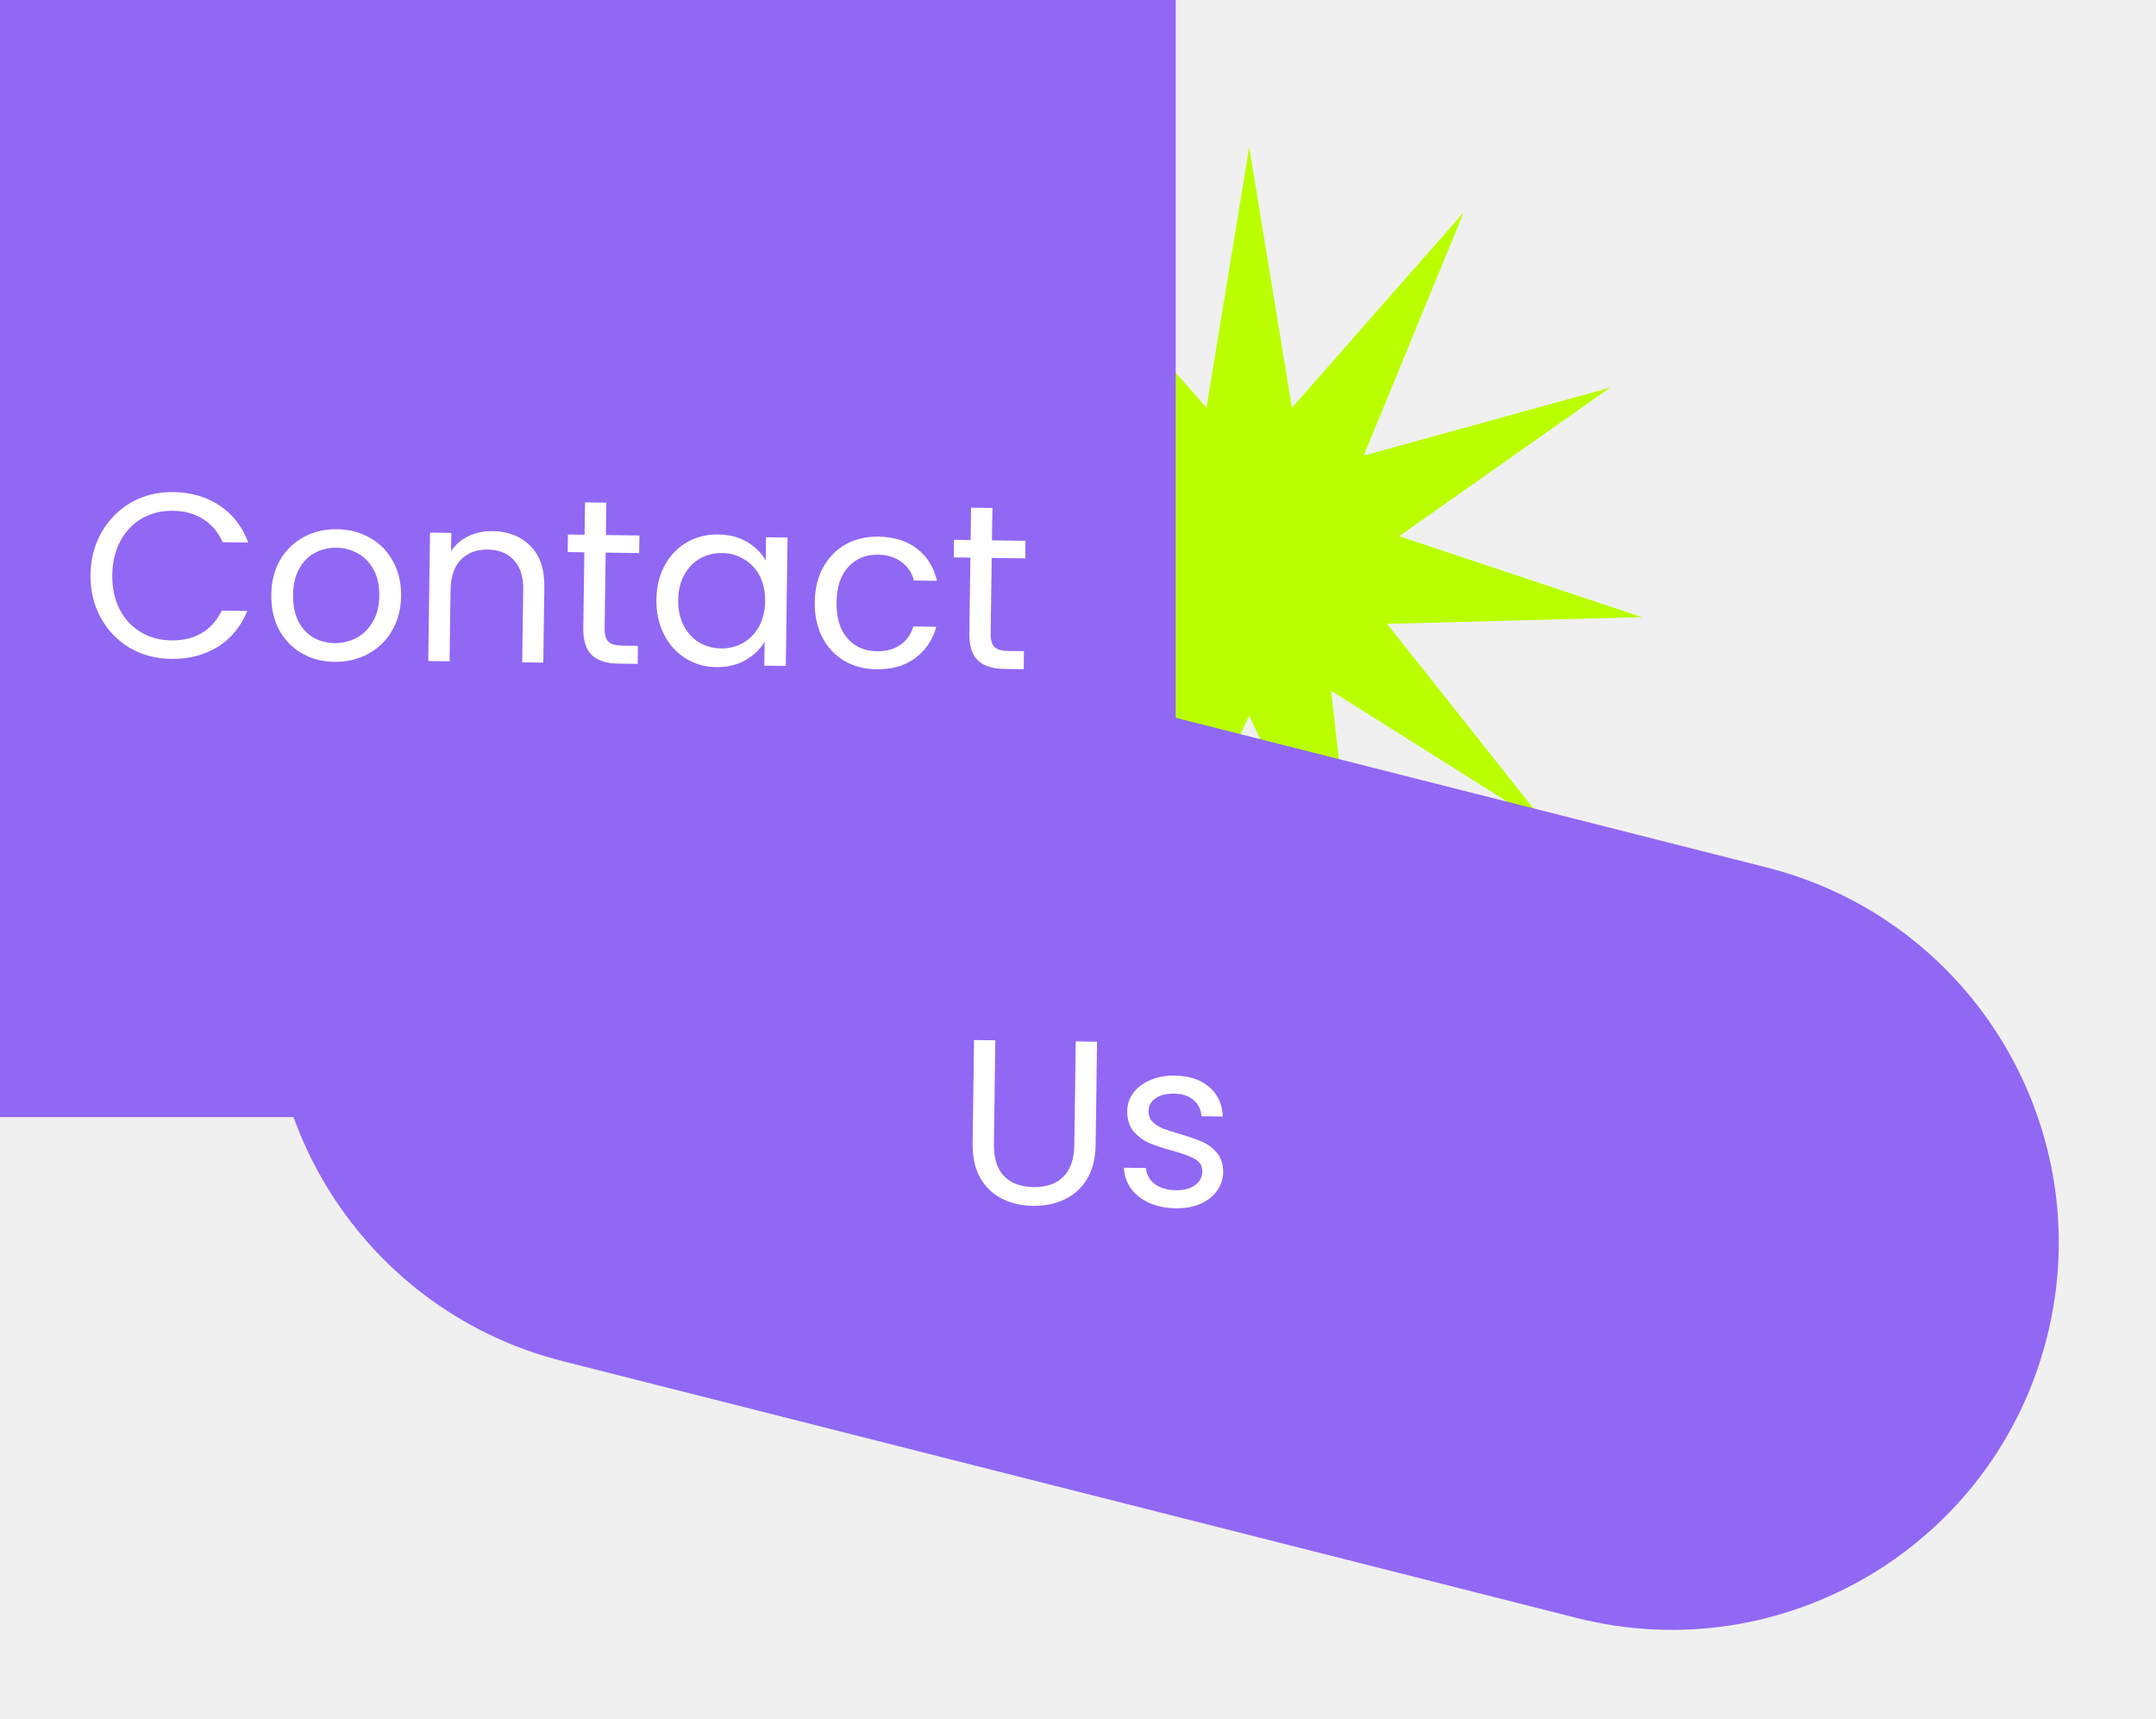
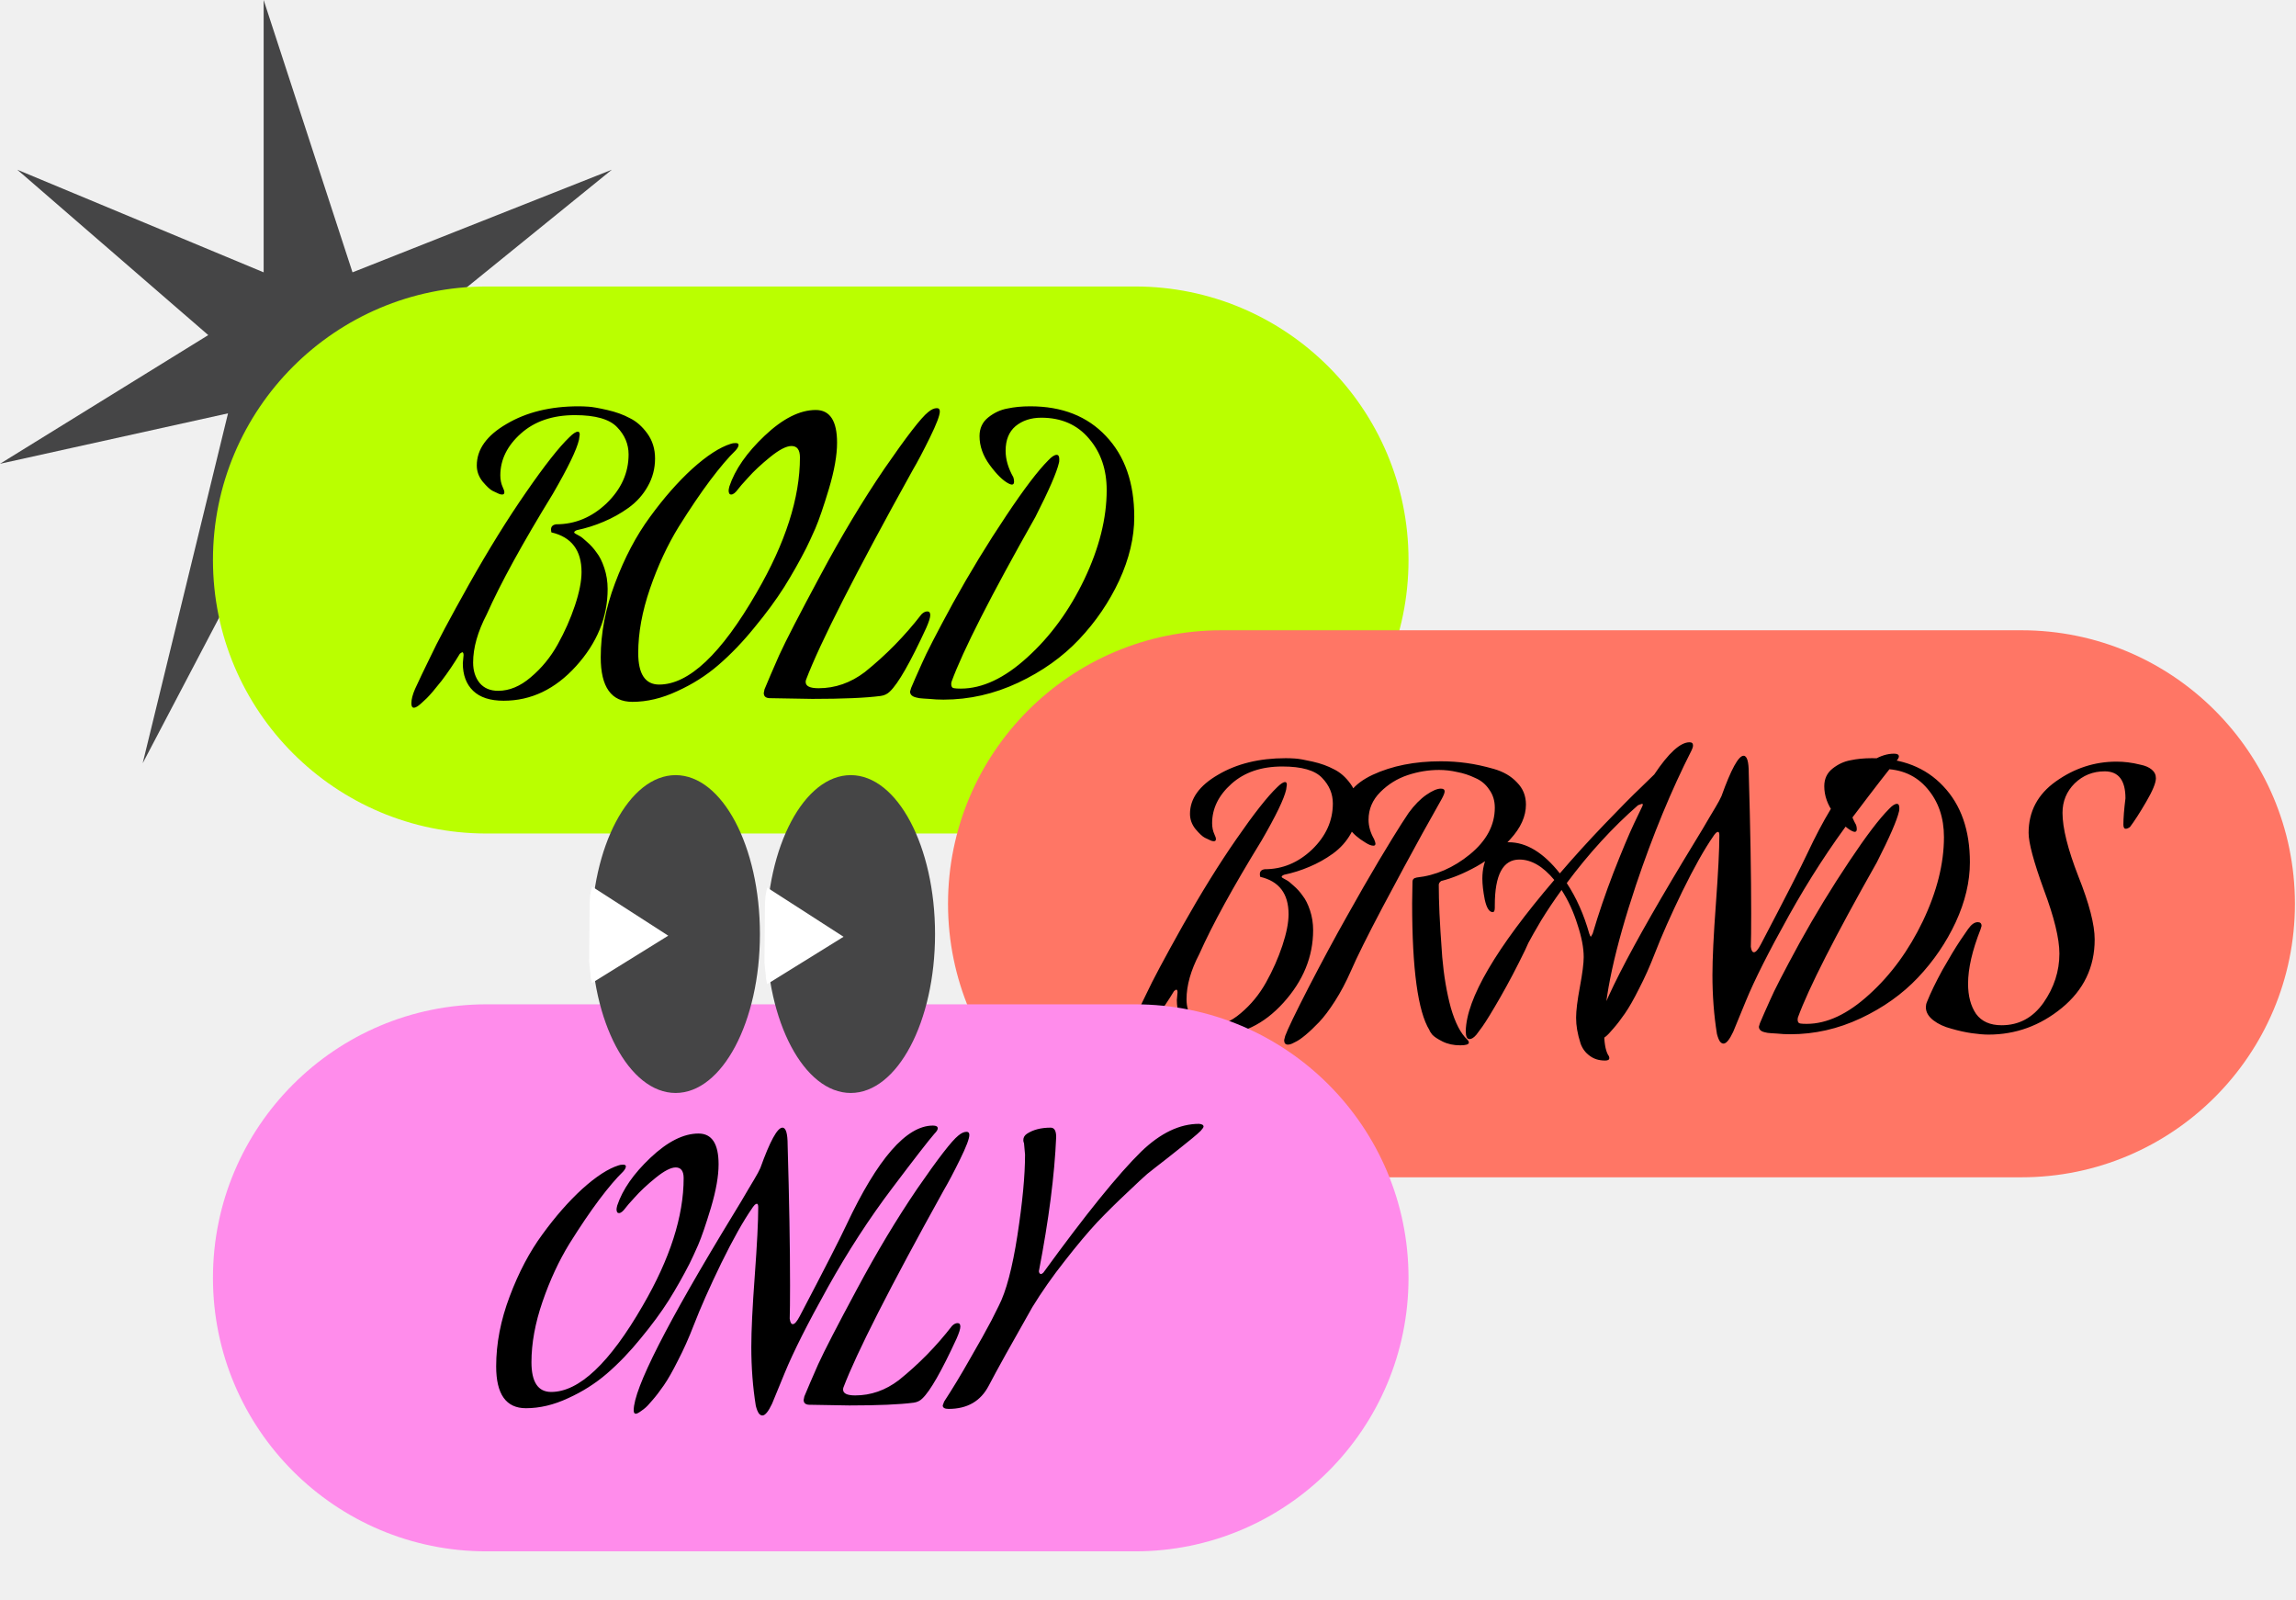
- <svg xmlns="http://www.w3.org/2000/svg" width="138" height="110" viewBox="0 0 138 110" fill="none">
-   <path d="M79.958 9.407L82.692 26.093L93.69 13.588L87.29 29.158L103.062 24.804L89.561 34.314L105.098 39.495L88.783 39.925L99.153 52.995L85.203 44.21L87.114 61.018L79.958 45.807L72.803 61.018L74.713 44.21L60.763 52.995L71.134 39.925L54.818 39.495L70.356 34.314L56.855 24.804L72.627 29.158L66.227 13.588L77.225 26.093L79.958 9.407Z" fill="#BAFF00" />
-   <rect width="75.255" height="71.492" fill="#9068F4" />
-   <rect x="24.162" y="33" width="116.496" height="49.547" rx="24.774" transform="rotate(14.2092 24.162 33)" fill="#9068F4" />
-   <path d="M5.793 36.773C5.807 35.753 6.05 34.841 6.521 34.038C6.992 33.224 7.626 32.593 8.422 32.143C9.229 31.695 10.117 31.477 11.087 31.49C12.226 31.506 13.218 31.794 14.06 32.356C14.902 32.917 15.511 33.706 15.888 34.721L14.253 34.699C13.972 34.065 13.558 33.574 13.013 33.227C12.478 32.879 11.83 32.7 11.07 32.69C10.34 32.68 9.683 32.841 9.098 33.173C8.514 33.505 8.052 33.983 7.713 34.609C7.375 35.224 7.2 35.952 7.188 36.792C7.177 37.622 7.332 38.354 7.653 38.989C7.975 39.613 8.423 40.099 8.998 40.447C9.574 40.795 10.226 40.974 10.956 40.984C11.716 40.995 12.368 40.839 12.913 40.516C13.467 40.184 13.894 39.704 14.193 39.078L15.827 39.101C15.424 40.095 14.793 40.862 13.936 41.4C13.078 41.928 12.08 42.185 10.94 42.169C9.97 42.156 9.088 41.919 8.294 41.458C7.511 40.987 6.895 40.343 6.446 39.527C5.997 38.711 5.779 37.793 5.793 36.773ZM21.4 42.358C20.63 42.347 19.933 42.163 19.308 41.804C18.692 41.445 18.209 40.944 17.858 40.299C17.517 39.644 17.352 38.892 17.364 38.042C17.376 37.202 17.566 36.465 17.934 35.83C18.313 35.185 18.82 34.697 19.455 34.365C20.09 34.024 20.797 33.859 21.577 33.869C22.357 33.88 23.059 34.065 23.684 34.423C24.31 34.772 24.798 35.269 25.149 35.914C25.51 36.559 25.685 37.306 25.673 38.156C25.662 39.006 25.461 39.753 25.072 40.398C24.694 41.033 24.182 41.521 23.537 41.862C22.892 42.203 22.18 42.368 21.4 42.358ZM21.417 41.158C21.907 41.164 22.368 41.056 22.801 40.832C23.234 40.608 23.584 40.267 23.85 39.811C24.127 39.355 24.269 38.797 24.278 38.137C24.288 37.477 24.165 36.915 23.912 36.452C23.658 35.988 23.323 35.644 22.906 35.418C22.489 35.182 22.035 35.061 21.546 35.054C21.046 35.047 20.584 35.156 20.161 35.38C19.748 35.594 19.413 35.93 19.157 36.386C18.901 36.843 18.768 37.401 18.759 38.061C18.75 38.731 18.862 39.297 19.096 39.761C19.339 40.224 19.665 40.574 20.071 40.809C20.478 41.035 20.927 41.151 21.417 41.158ZM31.531 33.991C32.531 34.005 33.336 34.321 33.948 34.939C34.56 35.548 34.858 36.422 34.842 37.562L34.775 42.407L33.426 42.388L33.489 37.738C33.501 36.918 33.304 36.291 32.9 35.855C32.496 35.41 31.939 35.182 31.23 35.172C30.51 35.162 29.931 35.379 29.495 35.823C29.069 36.267 28.85 36.919 28.838 37.779L28.776 42.324L27.411 42.305L27.524 34.086L28.889 34.105L28.873 35.275C29.149 34.858 29.518 34.538 29.981 34.315C30.454 34.091 30.971 33.983 31.531 33.991ZM38.767 35.366L38.701 40.21C38.695 40.61 38.776 40.896 38.944 41.069C39.112 41.231 39.406 41.315 39.826 41.321L40.831 41.334L40.815 42.489L39.585 42.472C38.825 42.462 38.257 42.279 37.882 41.924C37.507 41.569 37.325 40.991 37.336 40.191L37.402 35.347L36.337 35.332L36.353 34.207L37.418 34.222L37.446 32.152L38.811 32.171L38.783 34.241L40.928 34.27L40.912 35.395L38.767 35.366ZM42.015 38.365C42.027 37.526 42.207 36.793 42.556 36.168C42.904 35.532 43.376 35.044 43.971 34.702C44.575 34.36 45.243 34.194 45.973 34.205C46.693 34.214 47.316 34.378 47.841 34.695C48.367 35.013 48.757 35.408 49.01 35.881L49.031 34.382L50.41 34.401L50.298 42.62L48.918 42.601L48.939 41.071C48.662 41.547 48.252 41.942 47.707 42.254C47.173 42.557 46.551 42.703 45.841 42.694C45.111 42.684 44.454 42.494 43.869 42.126C43.284 41.758 42.826 41.247 42.495 40.592C42.164 39.938 42.004 39.196 42.015 38.365ZM48.974 38.476C48.983 37.856 48.865 37.315 48.622 36.851C48.378 36.388 48.043 36.033 47.616 35.787C47.2 35.532 46.736 35.4 46.227 35.393C45.717 35.386 45.25 35.5 44.827 35.734C44.403 35.968 44.064 36.313 43.807 36.77C43.551 37.227 43.419 37.765 43.41 38.385C43.401 39.015 43.519 39.566 43.762 40.04C44.006 40.503 44.336 40.863 44.753 41.118C45.169 41.364 45.633 41.49 46.143 41.498C46.653 41.505 47.119 41.391 47.542 41.157C47.976 40.913 48.321 40.562 48.577 40.106C48.833 39.639 48.966 39.096 48.974 38.476ZM52.151 38.52C52.163 37.67 52.343 36.932 52.691 36.307C53.04 35.672 53.517 35.183 54.121 34.842C54.736 34.5 55.434 34.334 56.214 34.345C57.223 34.359 58.05 34.615 58.693 35.114C59.346 35.613 59.772 36.299 59.97 37.172L58.5 37.152C58.367 36.65 58.097 36.251 57.692 35.956C57.296 35.66 56.798 35.508 56.198 35.5C55.418 35.489 54.784 35.751 54.297 36.284C53.809 36.807 53.559 37.559 53.546 38.539C53.532 39.529 53.761 40.297 54.234 40.844C54.707 41.39 55.333 41.669 56.113 41.679C56.713 41.688 57.215 41.555 57.618 41.28C58.022 41.006 58.303 40.609 58.46 40.092L59.93 40.112C59.698 40.949 59.249 41.618 58.582 42.118C57.915 42.609 57.087 42.848 56.097 42.834C55.317 42.824 54.624 42.639 54.019 42.281C53.424 41.923 52.961 41.421 52.63 40.777C52.299 40.132 52.139 39.38 52.151 38.52ZM63.477 35.705L63.41 40.55C63.405 40.95 63.486 41.236 63.654 41.408C63.821 41.57 64.115 41.654 64.535 41.66L65.54 41.674L65.524 42.829L64.294 42.812C63.534 42.802 62.967 42.619 62.592 42.264C62.217 41.908 62.034 41.331 62.045 40.531L62.112 35.686L61.047 35.672L61.063 34.547L62.127 34.562L62.156 32.492L63.521 32.511L63.492 34.58L65.637 34.61L65.622 35.735L63.477 35.705Z" fill="white" />
-   <path d="M63.71 66.579L63.619 73.193C63.606 74.123 63.822 74.816 64.266 75.272C64.719 75.728 65.351 75.962 66.161 75.973C66.961 75.984 67.589 75.768 68.045 75.324C68.511 74.88 68.751 74.194 68.764 73.264L68.855 66.649L70.219 66.668L70.129 73.267C70.117 74.137 69.932 74.87 69.573 75.465C69.215 76.05 68.734 76.484 68.13 76.765C67.537 77.047 66.87 77.183 66.13 77.173C65.39 77.163 64.722 77.008 64.126 76.71C63.54 76.412 63.076 75.966 62.734 75.371C62.402 74.766 62.242 74.029 62.255 73.159L62.345 66.56L63.71 66.579ZM75.26 77.328C74.63 77.32 74.067 77.207 73.57 76.99C73.073 76.763 72.682 76.458 72.397 76.074C72.113 75.68 71.959 75.233 71.936 74.732L73.346 74.752C73.38 75.162 73.566 75.5 73.902 75.764C74.248 76.029 74.701 76.165 75.261 76.173C75.781 76.18 76.193 76.071 76.496 75.845C76.799 75.619 76.953 75.331 76.958 74.981C76.963 74.621 76.806 74.354 76.489 74.18C76.171 73.996 75.679 73.814 75.011 73.635C74.403 73.466 73.906 73.299 73.518 73.134C73.14 72.959 72.814 72.709 72.538 72.385C72.273 72.052 72.144 71.62 72.151 71.09C72.157 70.67 72.287 70.287 72.542 69.94C72.796 69.594 73.155 69.324 73.618 69.13C74.081 68.926 74.607 68.829 75.197 68.837C76.107 68.849 76.839 69.089 77.392 69.557C77.946 70.025 78.237 70.659 78.266 71.459L76.901 71.44C76.877 71.01 76.707 70.662 76.391 70.398C76.084 70.134 75.666 69.998 75.136 69.991C74.646 69.984 74.255 70.084 73.962 70.29C73.669 70.496 73.52 70.769 73.516 71.109C73.512 71.379 73.594 71.605 73.761 71.787C73.939 71.96 74.157 72.103 74.416 72.216C74.684 72.32 75.053 72.44 75.521 72.576C76.109 72.745 76.586 72.911 76.954 73.076C77.322 73.231 77.634 73.466 77.889 73.779C78.155 74.093 78.29 74.5 78.293 75C78.287 75.45 78.156 75.853 77.901 76.21C77.646 76.566 77.287 76.846 76.825 77.05C76.372 77.244 75.85 77.336 75.26 77.328Z" fill="white" />
+ <svg xmlns="http://www.w3.org/2000/svg" width="1062" height="740" viewBox="0 0 1062 740" fill="none">
+   <path d="M121.95 0L163.05 125.956L283 78.5L188.676 154.981L263.391 189.422L179.531 191.173L263.391 331L142.5 207.28L66 353L105.47 191.173L0 214.5L96.324 154.981L8 78.5L121.95 125.956L121.95 0Z" fill="#454546" />
+   <rect x="98.5" y="132.5" width="553" height="253" rx="126.5" fill="#BAFF00" />
+   <path d="M232.95 324.09C226.717 324.09 222.013 322.56 218.84 319.5C215.667 316.44 214.08 312.19 214.08 306.75L214.42 303.01C214.42 302.103 214.193 301.65 213.74 301.65L212.72 302.33C210 306.863 207.167 311.057 204.22 314.91C201.273 318.65 199.007 321.313 197.42 322.9L195.04 325.11C193.453 326.583 192.263 327.32 191.47 327.32C190.677 327.32 190.28 326.64 190.28 325.28C190.28 323.467 190.847 321.257 191.98 318.65C193.68 314.91 196.06 309.923 199.12 303.69C202.067 297.343 208.017 286.18 216.97 270.2C226.037 254.107 234.82 239.94 243.32 227.7C251.933 215.233 258.62 206.733 263.38 202.2C265.08 200.5 266.383 199.65 267.29 199.65C267.857 199.65 268.14 200.103 268.14 201.01C268.14 201.237 268.027 202.03 267.8 203.39C266.78 207.923 262.757 216.253 255.73 228.38C241.677 251.273 231.477 269.86 225.13 284.14C220.937 292.187 218.84 299.61 218.84 306.41C218.84 310.263 219.86 313.437 221.9 315.93C223.94 318.31 226.773 319.5 230.4 319.5C235.613 319.5 240.657 317.403 245.53 313.21C250.517 309.017 254.653 303.973 257.94 298.08C261.227 292.187 263.89 286.18 265.93 280.06C267.97 273.94 268.99 268.783 268.99 264.59C268.99 254.503 264.343 248.383 255.05 246.23C254.937 245.777 254.88 245.323 254.88 244.87C254.88 243.51 255.673 242.717 257.26 242.49C265.987 242.49 273.75 239.26 280.55 232.8C287.35 226.227 290.75 218.69 290.75 210.19C290.75 205.43 288.993 201.237 285.48 197.61C281.967 193.87 275.45 192 265.93 192C255.617 192 247.287 194.833 240.94 200.5C234.593 206.167 231.42 212.627 231.42 219.88C231.42 221.92 231.817 223.79 232.61 225.49C233.063 226.397 233.29 227.133 233.29 227.7C233.29 228.38 232.95 228.72 232.27 228.72C231.703 228.72 231.193 228.607 230.74 228.38C229.947 228.04 228.983 227.587 227.85 227.02C226.717 226.453 225.187 225.037 223.26 222.77C221.447 220.503 220.54 218.01 220.54 215.29C220.54 207.81 225.13 201.407 234.31 196.08C243.49 190.64 254.597 187.92 267.63 187.92C268.99 187.92 270.52 187.977 272.22 188.09C274.033 188.203 276.923 188.713 280.89 189.62C284.857 190.527 288.313 191.773 291.26 193.36C294.32 194.833 297.04 197.213 299.42 200.5C301.8 203.787 302.99 207.64 302.99 212.06C302.99 216.707 301.857 221.013 299.59 224.98C297.437 228.833 294.49 232.12 290.75 234.84C287.123 237.447 283.27 239.6 279.19 241.3C275.223 243 271.087 244.303 266.78 245.21C265.987 245.55 265.59 245.89 265.59 246.23C265.59 246.457 265.93 246.74 266.61 247.08C266.95 247.307 267.46 247.59 268.14 247.93C268.82 248.27 269.953 249.177 271.54 250.65C273.24 252.123 274.713 253.767 275.96 255.58C277.32 257.28 278.51 259.66 279.53 262.72C280.55 265.78 281.06 269.01 281.06 272.41C281.06 285.443 276.187 297.343 266.44 308.11C256.807 318.763 245.643 324.09 232.95 324.09ZM366.097 206.28C363.717 206.28 360.431 207.98 356.237 211.38C352.044 214.78 348.644 217.953 346.037 220.9C343.431 223.733 341.901 225.49 341.447 226.17C340.201 227.87 339.124 228.72 338.217 228.72C337.424 228.72 337.027 228.097 337.027 226.85C337.027 226.51 337.141 225.887 337.367 224.98C339.974 217.16 345.414 209.34 353.687 201.52C362.074 193.587 369.951 189.62 377.317 189.62C383.891 189.62 387.177 194.663 387.177 204.75C387.177 210.53 385.931 217.613 383.437 226C380.944 234.273 378.847 240.393 377.147 244.36C375.447 248.213 374.031 251.273 372.897 253.54C369.837 259.547 366.437 265.553 362.697 271.56C358.957 277.453 354.367 283.687 348.927 290.26C343.601 296.833 338.047 302.613 332.267 307.6C326.601 312.473 320.254 316.497 313.227 319.67C306.201 322.957 299.287 324.6 292.487 324.6C282.741 324.6 277.867 317.743 277.867 304.03C277.867 292.81 280.077 281.363 284.497 269.69C288.917 257.903 294.301 247.703 300.647 239.09C306.994 230.363 313.511 222.94 320.197 216.82C326.997 210.7 332.947 206.847 338.047 205.26C338.614 205.033 339.351 204.92 340.257 204.92C341.164 204.92 341.617 205.203 341.617 205.77C341.617 206.45 341.164 207.3 340.257 208.32C336.971 211.493 333.061 216.083 328.527 222.09C324.107 227.983 319.234 235.18 313.907 243.68C308.694 252.18 304.274 261.7 300.647 272.24C297.021 282.78 295.207 292.697 295.207 301.99C295.207 311.737 298.437 316.61 304.897 316.61C318.611 316.61 333.627 302.443 349.947 274.11C363.321 251.103 370.007 230.25 370.007 211.55C370.007 208.037 368.704 206.28 366.097 206.28ZM411.587 319.84C410.453 320.973 409.037 321.653 407.337 321.88C400.423 322.787 389.883 323.24 375.717 323.24L355.827 322.9C354.127 322.787 353.277 321.993 353.277 320.52L353.617 318.82C355.203 314.967 357.47 309.697 360.417 303.01C363.477 296.323 369.823 284.027 379.457 266.12C389.09 248.1 398.95 231.667 409.037 216.82C419.35 201.86 426.093 193.133 429.267 190.64C430.74 189.393 432.1 188.77 433.347 188.77C434.253 188.77 434.707 189.28 434.707 190.3C434.707 192.113 433.177 196.137 430.117 202.37C427.057 208.603 424.393 213.647 422.127 217.5C395.72 265.1 379.287 297.4 372.827 314.4C372.713 314.74 372.657 315.08 372.657 315.42C372.657 317.347 374.64 318.31 378.607 318.31C386.313 318.31 393.453 315.817 400.027 310.83C409.773 303.01 418.5 294.113 426.207 284.14C427.113 283.233 428.02 282.78 428.927 282.78C429.833 282.78 430.287 283.347 430.287 284.48C430.287 285.613 429.663 287.597 428.417 290.43C421.05 306.41 415.44 316.213 411.587 319.84ZM476.533 187.92C491.267 187.92 502.94 192.51 511.553 201.69C520.28 210.87 524.643 223.337 524.643 239.09C524.643 248.61 522.32 258.413 517.673 268.5C513.027 278.473 506.85 287.54 499.143 295.7C491.437 303.86 482.03 310.547 470.923 315.76C459.817 320.973 448.313 323.58 436.413 323.58C434.147 323.58 431.937 323.467 429.783 323.24C427.63 323.127 426.1 323.013 425.193 322.9L423.663 322.56C421.85 322.107 420.943 321.2 420.943 319.84L421.453 318.14C422.587 315.42 424.23 311.68 426.383 306.92C428.423 302.16 433.24 292.81 440.833 278.87C448.54 264.93 456.757 251.443 465.483 238.41C473.643 226.17 480.103 217.67 484.863 212.91C486.45 211.21 487.753 210.36 488.773 210.36C489.567 210.36 489.963 211.04 489.963 212.4C489.963 213.307 489.907 213.873 489.793 214.1C488.773 218.52 485.147 226.85 478.913 239.09C458.287 275.583 445.367 300.97 440.153 315.25C440.04 315.59 439.983 315.987 439.983 316.44C439.983 317.573 440.437 318.197 441.343 318.31C442.023 318.423 443.043 318.48 444.403 318.48C454.377 318.48 464.633 313.663 475.173 304.03C485.827 294.397 494.61 282.383 501.523 267.99C508.437 253.483 511.893 239.713 511.893 226.68C511.893 217.16 509.173 209.227 503.733 202.88C498.293 196.42 490.927 193.19 481.633 193.19C476.873 193.19 472.907 194.493 469.733 197.1C466.673 199.707 465.143 203.503 465.143 208.49C465.143 212.457 466.333 216.537 468.713 220.73C468.94 221.41 469.053 222.09 469.053 222.77C469.053 223.677 468.713 224.13 468.033 224.13C467.693 224.13 467.183 223.96 466.503 223.62C463.897 222.26 461.007 219.427 457.833 215.12C454.66 210.813 453.073 206.337 453.073 201.69C453.073 198.063 454.433 195.173 457.153 193.02C459.873 190.867 462.82 189.507 465.993 188.94C469.167 188.26 472.68 187.92 476.533 187.92Z" fill="black" />
+   <rect x="438.5" y="291.5" width="623" height="253" rx="126.5" fill="#FF7665" />
+   <path d="M562.1 478.82C556.233 478.82 551.807 477.38 548.82 474.5C545.833 471.62 544.34 467.62 544.34 462.5L544.66 458.98C544.66 458.127 544.447 457.7 544.02 457.7L543.06 458.34C540.5 462.607 537.833 466.553 535.06 470.18C532.287 473.7 530.153 476.207 528.66 477.7L526.42 479.78C524.927 481.167 523.807 481.86 523.06 481.86C522.313 481.86 521.94 481.22 521.94 479.94C521.94 478.233 522.473 476.153 523.54 473.7C525.14 470.18 527.38 465.487 530.26 459.62C533.033 453.647 538.633 443.14 547.06 428.1C555.593 412.953 563.86 399.62 571.86 388.1C579.967 376.367 586.26 368.367 590.74 364.1C592.34 362.5 593.567 361.7 594.42 361.7C594.953 361.7 595.22 362.127 595.22 362.98C595.22 363.193 595.113 363.94 594.9 365.22C593.94 369.487 590.153 377.327 583.54 388.74C570.313 410.287 560.713 427.78 554.74 441.22C550.793 448.793 548.82 455.78 548.82 462.18C548.82 465.807 549.78 468.793 551.7 471.14C553.62 473.38 556.287 474.5 559.7 474.5C564.607 474.5 569.353 472.527 573.94 468.58C578.633 464.633 582.527 459.887 585.62 454.34C588.713 448.793 591.22 443.14 593.14 437.38C595.06 431.62 596.02 426.767 596.02 422.82C596.02 413.327 591.647 407.567 582.9 405.54C582.793 405.113 582.74 404.687 582.74 404.26C582.74 402.98 583.487 402.233 584.98 402.02C593.193 402.02 600.5 398.98 606.9 392.9C613.3 386.713 616.5 379.62 616.5 371.62C616.5 367.14 614.847 363.193 611.54 359.78C608.233 356.26 602.1 354.5 593.14 354.5C583.433 354.5 575.593 357.167 569.62 362.5C563.647 367.833 560.66 373.913 560.66 380.74C560.66 382.66 561.033 384.42 561.78 386.02C562.207 386.873 562.42 387.567 562.42 388.1C562.42 388.74 562.1 389.06 561.46 389.06C560.927 389.06 560.447 388.953 560.02 388.74C559.273 388.42 558.367 387.993 557.3 387.46C556.233 386.927 554.793 385.593 552.98 383.46C551.273 381.327 550.42 378.98 550.42 376.42C550.42 369.38 554.74 363.353 563.38 358.34C572.02 353.22 582.473 350.66 594.74 350.66C596.02 350.66 597.46 350.713 599.06 350.82C600.767 350.927 603.487 351.407 607.22 352.26C610.953 353.113 614.207 354.287 616.98 355.78C619.86 357.167 622.42 359.407 624.66 362.5C626.9 365.593 628.02 369.22 628.02 373.38C628.02 377.753 626.953 381.807 624.82 385.54C622.793 389.167 620.02 392.26 616.5 394.82C613.087 397.273 609.46 399.3 605.62 400.9C601.887 402.5 597.993 403.727 593.94 404.58C593.193 404.9 592.82 405.22 592.82 405.54C592.82 405.753 593.14 406.02 593.78 406.34C594.1 406.553 594.58 406.82 595.22 407.14C595.86 407.46 596.927 408.313 598.42 409.7C600.02 411.087 601.407 412.633 602.58 414.34C603.86 415.94 604.98 418.18 605.94 421.06C606.9 423.94 607.38 426.98 607.38 430.18C607.38 442.447 602.793 453.647 593.62 463.78C584.553 473.807 574.047 478.82 562.1 478.82ZM661.175 476.42C655.842 467.78 653.175 448.207 653.175 417.7L653.335 407.94C653.335 407.3 653.495 406.82 653.815 406.5C654.135 406.18 654.455 406.02 654.775 406.02L655.255 405.86C664.108 404.9 672.322 401.327 679.895 395.14C687.575 388.847 691.415 381.647 691.415 373.54C691.415 370.34 690.562 367.567 688.855 365.22C687.255 362.767 685.068 360.953 682.295 359.78C679.628 358.5 676.855 357.593 673.975 357.06C671.202 356.42 668.428 356.1 665.655 356.1C660.748 356.1 655.895 356.9 651.095 358.5C646.295 360.1 642.082 362.713 638.455 366.34C634.828 369.967 633.015 374.233 633.015 379.14C633.015 382.127 633.868 385.113 635.575 388.1C636.002 389.167 636.215 389.86 636.215 390.18C636.215 390.82 635.895 391.14 635.255 391.14C634.295 391.14 633.068 390.66 631.575 389.7C624.962 385.753 621.655 381.007 621.655 375.46C621.655 368.207 626.082 362.5 634.935 358.34C643.895 354.18 654.402 352.1 666.455 352.1C670.508 352.1 674.455 352.367 678.295 352.9C682.242 353.433 686.455 354.34 690.935 355.62C695.415 356.9 698.988 358.98 701.655 361.86C704.428 364.633 705.815 368.047 705.815 372.1C705.815 377.54 703.415 382.873 698.615 388.1C693.922 393.327 688.695 397.54 682.935 400.74C677.175 403.94 671.735 406.18 666.615 407.46C665.868 407.993 665.495 408.58 665.495 409.22C665.495 413.06 665.602 417.433 665.815 422.34C666.028 427.14 666.455 433.913 667.095 442.66C667.842 451.3 669.175 459.14 671.095 466.18C673.122 473.113 675.628 477.967 678.615 480.74C679.148 481.273 679.415 481.753 679.415 482.18C679.415 483.033 678.082 483.46 675.415 483.46C672.322 483.46 669.602 482.873 667.255 481.7C664.908 480.527 663.308 479.46 662.455 478.5C661.708 477.54 661.282 476.847 661.175 476.42ZM624.855 449.06C622.615 454.18 620.162 458.82 617.495 462.98C614.828 467.14 612.375 470.393 610.135 472.74C607.895 475.087 605.815 477.06 603.895 478.66C601.975 480.26 600.428 481.327 599.255 481.86L597.655 482.66C597.015 482.98 596.375 483.14 595.735 483.14C594.562 483.14 593.975 482.447 593.975 481.06L594.455 479.14C595.522 476.153 599.148 468.633 605.335 456.58C611.628 444.42 617.548 433.433 623.095 423.62C628.215 414.447 633.122 405.913 637.815 398.02C642.615 390.02 646.082 384.367 648.215 381.06L651.575 375.94C654.242 372.313 656.962 369.54 659.735 367.62C662.508 365.7 664.748 364.74 666.455 364.74C667.628 364.74 668.215 365.167 668.215 366.02C668.215 366.66 667.788 367.78 666.935 369.38C666.188 370.66 663.202 375.993 657.975 385.38C652.855 394.66 646.722 406.02 639.575 419.46C632.535 432.793 627.628 442.66 624.855 449.06ZM702.773 397.54C695.199 397.54 691.413 404.58 691.413 418.66V419.78C691.413 421.167 691.093 421.86 690.453 421.86C688.853 421.86 687.626 419.94 686.773 416.1C686.026 412.26 685.653 409.007 685.653 406.34C685.653 401.967 686.613 398.073 688.533 394.66C690.559 391.247 693.653 389.54 697.812 389.54C706.026 389.54 713.919 394.34 721.493 403.94C727.893 396.473 734.719 388.953 741.973 381.38C749.333 373.7 755.039 367.94 759.093 364.1L765.173 358.18C771.786 348.26 777.226 343.3 781.493 343.3C782.559 343.3 783.093 343.78 783.093 344.74C783.093 345.38 782.879 346.127 782.453 346.98C773.066 365.433 764.479 386.233 756.693 409.38C746.879 438.82 741.973 461.38 741.973 477.06C741.973 481.967 742.559 485.54 743.733 487.78C744.159 488.313 744.373 488.847 744.373 489.38C744.373 490.127 743.733 490.5 742.453 490.5C739.573 490.5 737.173 489.753 735.253 488.26C733.333 486.873 731.946 485.007 731.093 482.66C730.346 480.313 729.813 478.18 729.493 476.26C729.173 474.447 729.013 472.58 729.013 470.66C729.013 467.46 729.599 462.713 730.773 456.42C731.946 450.127 732.533 445.54 732.533 442.66C732.533 438.393 731.573 433.38 729.653 427.62C727.839 421.753 725.386 416.42 722.293 411.62C718.879 416.313 715.733 421.007 712.853 425.7C710.079 430.393 708.106 433.86 706.933 436.1L705.333 439.62C701.493 447.513 697.706 454.713 693.973 461.22C690.239 467.727 687.466 472.26 685.653 474.82L682.933 478.5C681.759 479.887 680.693 480.58 679.733 480.58C678.559 480.58 677.973 479.353 677.973 476.9C678.293 461.86 691.946 438.553 718.932 406.98C713.706 400.687 708.319 397.54 702.773 397.54ZM757.653 372.42C745.919 382.66 734.933 394.66 724.693 408.42C729.173 415.247 732.639 423.033 735.093 431.78C735.413 432.74 735.679 433.22 735.893 433.22L736.693 431.78C739.359 422.713 742.559 413.327 746.293 403.62C750.133 393.807 753.279 386.287 755.733 381.06L759.413 373.38C759.733 372.74 759.893 372.313 759.893 372.1C759.893 371.887 759.733 371.78 759.413 371.78L757.653 372.42ZM857.356 377.38C846.69 391.46 836.716 406.82 827.436 423.46C818.156 440.1 811.543 453.22 807.596 462.82L801.676 477.22C799.97 480.847 798.476 482.66 797.196 482.66C796.556 482.66 795.97 482.287 795.436 481.54C795.01 480.793 794.69 480.047 794.476 479.3L794.156 478.18C792.77 469.54 792.076 460.473 792.076 450.98C792.076 443.407 792.61 432.42 793.676 418.02C794.743 403.513 795.276 392.953 795.276 386.34C795.276 385.273 795.063 384.74 794.636 384.74C794.423 384.74 794.103 384.9 793.676 385.22C793.356 385.54 793.09 385.86 792.876 386.18L792.556 386.66C788.396 392.633 783.596 401.167 778.156 412.26C772.823 423.247 768.61 432.74 765.516 440.74C763.17 446.82 760.716 452.313 758.156 457.22C755.703 462.127 753.516 465.967 751.596 468.74C749.676 471.513 747.916 473.807 746.316 475.62C744.716 477.54 743.49 478.82 742.636 479.46L741.356 480.42C740.076 481.38 739.17 481.86 738.636 481.86C737.996 481.86 737.676 481.327 737.676 480.26C737.676 470.233 753.09 439.94 783.916 389.38C786.476 385.22 788.77 381.38 790.796 377.86C792.93 374.34 794.37 371.887 795.116 370.5L796.236 368.26C800.716 355.78 804.13 349.54 806.476 349.54C808.076 349.54 808.876 352.207 808.876 357.54C809.623 383.247 809.996 404.847 809.996 422.34C809.996 429.913 809.943 435.087 809.836 437.86C810.05 439.567 810.53 440.42 811.276 440.42C812.13 440.42 813.196 439.193 814.476 436.74C825.89 414.98 833.09 400.9 836.076 394.5C850.476 363.887 863.81 348.58 876.076 348.58C877.57 348.58 878.316 349.007 878.316 349.86C878.316 350.5 877.783 351.353 876.716 352.42C873.943 355.62 867.49 363.94 857.356 377.38ZM865.886 350.66C879.753 350.66 890.74 354.98 898.846 363.62C907.06 372.26 911.166 383.993 911.166 398.82C911.166 407.78 908.98 417.007 904.606 426.5C900.233 435.887 894.42 444.42 887.166 452.1C879.913 459.78 871.06 466.073 860.606 470.98C850.153 475.887 839.326 478.34 828.126 478.34C825.993 478.34 823.913 478.233 821.886 478.02C819.86 477.913 818.42 477.807 817.566 477.7L816.126 477.38C814.42 476.953 813.566 476.1 813.566 474.82L814.046 473.22C815.113 470.66 816.66 467.14 818.686 462.66C820.606 458.18 825.14 449.38 832.286 436.26C839.54 423.14 847.273 410.447 855.486 398.18C863.166 386.66 869.246 378.66 873.726 374.18C875.22 372.58 876.446 371.78 877.406 371.78C878.153 371.78 878.526 372.42 878.526 373.7C878.526 374.553 878.473 375.087 878.366 375.3C877.406 379.46 873.993 387.3 868.126 398.82C848.713 433.167 836.553 457.06 831.646 470.5C831.54 470.82 831.486 471.193 831.486 471.62C831.486 472.687 831.913 473.273 832.766 473.38C833.406 473.487 834.366 473.54 835.646 473.54C845.033 473.54 854.686 469.007 864.606 459.94C874.633 450.873 882.9 439.567 889.406 426.02C895.913 412.367 899.166 399.407 899.166 387.14C899.166 378.18 896.606 370.713 891.486 364.74C886.366 358.66 879.433 355.62 870.686 355.62C866.206 355.62 862.473 356.847 859.486 359.3C856.606 361.753 855.166 365.327 855.166 370.02C855.166 373.753 856.286 377.593 858.526 381.54C858.74 382.18 858.846 382.82 858.846 383.46C858.846 384.313 858.526 384.74 857.886 384.74C857.566 384.74 857.086 384.58 856.446 384.26C853.993 382.98 851.273 380.313 848.286 376.26C845.3 372.207 843.806 367.993 843.806 363.62C843.806 360.207 845.086 357.487 847.646 355.46C850.206 353.433 852.98 352.153 855.966 351.62C858.953 350.98 862.26 350.66 865.886 350.66ZM891.279 463.46C892.985 459.193 895.385 454.233 898.479 448.58C901.679 442.927 904.452 438.34 906.799 434.82L910.319 429.7C911.812 427.567 913.305 426.5 914.799 426.5C915.972 426.5 916.559 427.087 916.559 428.26L916.079 429.86C912.239 439.567 910.319 447.94 910.319 454.98C910.319 460.633 911.545 465.273 913.999 468.9C916.559 472.42 920.505 474.18 925.839 474.18C933.839 474.18 940.292 470.713 945.199 463.78C950.105 456.74 952.559 449.167 952.559 441.06C952.559 434.127 950.159 424.26 945.359 411.46C940.665 398.553 938.319 389.807 938.319 385.22C938.319 375.3 942.532 367.353 950.959 361.38C959.492 355.3 968.825 352.26 978.959 352.26C980.772 352.26 982.532 352.367 984.239 352.58C986.052 352.793 988.025 353.167 990.159 353.7C992.292 354.127 993.999 354.873 995.279 355.94C996.559 357.007 997.199 358.34 997.199 359.94C997.199 362.073 995.705 365.7 992.719 370.82C989.732 375.94 987.225 379.833 985.199 382.5C984.452 383.033 983.812 383.3 983.279 383.3C982.532 383.3 982.159 382.66 982.159 381.38C982.159 378.393 982.479 374.34 983.119 369.22C983.119 360.9 979.919 356.74 973.519 356.74C968.079 356.74 963.439 358.607 959.599 362.34C955.865 366.073 953.999 370.607 953.999 375.94C953.999 382.98 956.452 392.793 961.359 405.38C966.372 417.967 968.879 427.673 968.879 434.5C968.879 447.3 963.812 457.86 953.679 466.18C943.652 474.393 932.345 478.5 919.759 478.5C917.625 478.5 915.065 478.287 912.079 477.86C909.092 477.433 905.945 476.74 902.639 475.78C899.332 474.927 896.559 473.647 894.319 471.94C891.972 470.127 890.799 468.1 890.799 465.86C890.799 465.007 890.959 464.207 891.279 463.46Z" fill="black" />
+   <rect x="98.5" y="464.5" width="553" height="253" rx="126.5" fill="#FF8CEB" />
+   <path d="M312.54 539.94C310.3 539.94 307.207 541.54 303.26 544.74C299.313 547.94 296.113 550.927 293.66 553.7C291.207 556.367 289.767 558.02 289.34 558.66C288.167 560.26 287.153 561.06 286.3 561.06C285.553 561.06 285.18 560.473 285.18 559.3C285.18 558.98 285.287 558.393 285.5 557.54C287.953 550.18 293.073 542.82 300.86 535.46C308.753 527.993 316.167 524.26 323.1 524.26C329.287 524.26 332.38 529.007 332.38 538.5C332.38 543.94 331.207 550.607 328.86 558.5C326.513 566.287 324.54 572.047 322.94 575.78C321.34 579.407 320.007 582.287 318.94 584.42C316.06 590.073 312.86 595.727 309.34 601.38C305.82 606.927 301.5 612.793 296.38 618.98C291.367 625.167 286.14 630.607 280.7 635.3C275.367 639.887 269.393 643.673 262.78 646.66C256.167 649.753 249.66 651.3 243.26 651.3C234.087 651.3 229.5 644.847 229.5 631.94C229.5 621.38 231.58 610.607 235.74 599.62C239.9 588.527 244.967 578.927 250.94 570.82C256.913 562.607 263.047 555.62 269.34 549.86C275.74 544.1 281.34 540.473 286.14 538.98C286.673 538.767 287.367 538.66 288.22 538.66C289.073 538.66 289.5 538.927 289.5 539.46C289.5 540.1 289.073 540.9 288.22 541.86C285.127 544.847 281.447 549.167 277.18 554.82C273.02 560.367 268.433 567.14 263.42 575.14C258.513 583.14 254.353 592.1 250.94 602.02C247.527 611.94 245.82 621.273 245.82 630.02C245.82 639.193 248.86 643.78 254.94 643.78C267.847 643.78 281.98 630.447 297.34 603.78C309.927 582.127 316.22 562.5 316.22 544.9C316.22 541.593 314.993 539.94 312.54 539.94ZM412.794 549.38C402.127 563.46 392.154 578.82 382.874 595.46C373.594 612.1 366.98 625.22 363.034 634.82L357.114 649.22C355.407 652.847 353.914 654.66 352.634 654.66C351.994 654.66 351.407 654.287 350.874 653.54C350.447 652.793 350.127 652.047 349.914 651.3L349.594 650.18C348.207 641.54 347.514 632.473 347.514 622.98C347.514 615.407 348.047 604.42 349.114 590.02C350.18 575.513 350.714 564.953 350.714 558.34C350.714 557.273 350.5 556.74 350.074 556.74C349.86 556.74 349.54 556.9 349.114 557.22C348.794 557.54 348.527 557.86 348.314 558.18L347.994 558.66C343.834 564.633 339.034 573.167 333.594 584.26C328.26 595.247 324.047 604.74 320.954 612.74C318.607 618.82 316.154 624.313 313.594 629.22C311.14 634.127 308.954 637.967 307.034 640.74C305.114 643.513 303.354 645.807 301.754 647.62C300.154 649.54 298.927 650.82 298.074 651.46L296.794 652.42C295.514 653.38 294.607 653.86 294.074 653.86C293.434 653.86 293.114 653.327 293.114 652.26C293.114 642.233 308.527 611.94 339.354 561.38C341.914 557.22 344.207 553.38 346.234 549.86C348.367 546.34 349.807 543.887 350.554 542.5L351.674 540.26C356.154 527.78 359.567 521.54 361.914 521.54C363.514 521.54 364.314 524.207 364.314 529.54C365.06 555.247 365.434 576.847 365.434 594.34C365.434 601.913 365.38 607.087 365.274 609.86C365.487 611.567 365.967 612.42 366.714 612.42C367.567 612.42 368.634 611.193 369.914 608.74C381.327 586.98 388.527 572.9 391.514 566.5C405.914 535.887 419.247 520.58 431.514 520.58C433.007 520.58 433.754 521.007 433.754 521.86C433.754 522.5 433.22 523.353 432.154 524.42C429.38 527.62 422.927 535.94 412.794 549.38ZM426.604 646.82C425.537 647.887 424.204 648.527 422.604 648.74C416.097 649.593 406.177 650.02 392.844 650.02L374.124 649.7C372.524 649.593 371.724 648.847 371.724 647.46L372.044 645.86C373.537 642.233 375.67 637.273 378.444 630.98C381.324 624.687 387.297 613.113 396.364 596.26C405.43 579.3 414.71 563.833 424.204 549.86C433.91 535.78 440.257 527.567 443.244 525.22C444.63 524.047 445.91 523.46 447.084 523.46C447.937 523.46 448.364 523.94 448.364 524.9C448.364 526.607 446.924 530.393 444.044 536.26C441.164 542.127 438.657 546.873 436.524 550.5C411.67 595.3 396.204 625.7 390.124 641.7C390.017 642.02 389.964 642.34 389.964 642.66C389.964 644.473 391.83 645.38 395.564 645.38C402.817 645.38 409.537 643.033 415.724 638.34C424.897 630.98 433.11 622.607 440.364 613.22C441.217 612.367 442.07 611.94 442.924 611.94C443.777 611.94 444.204 612.473 444.204 613.54C444.204 614.607 443.617 616.473 442.444 619.14C435.51 634.18 430.23 643.407 426.604 646.82ZM477.49 604.58C467.783 621.647 461.063 633.753 457.33 640.9C453.597 648.047 447.41 651.62 438.77 651.62C436.957 651.62 436.05 651.087 436.05 650.02L436.69 648.26C440.53 642.393 444.53 635.78 448.69 628.42C452.957 621.06 456.263 615.14 458.61 610.66L461.97 603.94C465.383 597.327 468.263 586.447 470.61 571.3C472.957 556.047 474.13 543.62 474.13 534.02L473.65 528.74C473.437 528.313 473.33 527.833 473.33 527.3C473.33 526.127 473.863 525.167 474.93 524.42C477.81 522.5 481.49 521.54 485.97 521.54C487.677 521.54 488.53 522.98 488.53 525.86C487.783 543.46 485.117 564.153 480.53 587.94C480.637 588.793 480.957 589.22 481.49 589.22C481.81 589.22 482.183 589.007 482.61 588.58C502.13 561.7 517.223 543.033 527.89 532.58C536.743 524.047 545.65 519.78 554.61 519.78C555.997 519.887 556.69 520.313 556.69 521.06C556.69 521.38 556.263 522.02 555.41 522.98C554.557 523.833 553.223 525.007 551.41 526.5C549.703 527.887 548.05 529.22 546.45 530.5C544.85 531.78 542.77 533.433 540.21 535.46C537.757 537.38 535.837 538.873 534.45 539.94C533.49 540.687 532.21 541.7 530.61 542.98C529.117 544.26 526.023 547.14 521.33 551.62C516.637 555.993 512.05 560.527 507.57 565.22C503.197 569.913 498.183 575.887 492.53 583.14C486.877 590.287 481.863 597.433 477.49 604.58Z" fill="black" />
+   <ellipse cx="312.5" cy="432" rx="39" ry="73.5" fill="#454546" />
+   <ellipse cx="393.5" cy="432" rx="39" ry="73.5" fill="#454546" />
+   <path d="M273.774 454.659C273.767 454.511 273.737 454.369 273.69 454.235C273.682 454.108 273.657 453.986 273.618 453.87C273.607 453.709 273.571 453.556 273.513 453.413C273.503 453.337 273.488 453.263 273.467 453.191C273.46 452.982 273.41 452.784 273.325 452.606C273.316 452.465 273.287 452.33 273.242 452.203C273.234 452.058 273.205 451.92 273.16 451.79C273.16 451.785 273.159 451.779 273.159 451.774C273.159 451.758 273.161 451.742 273.161 451.725C273.161 451.627 273.151 451.532 273.133 451.439C273.133 451.433 273.133 451.427 273.133 451.421C273.133 451.402 273.132 451.383 273.131 451.364C273.131 451.347 273.133 451.329 273.133 451.312C273.133 451.291 273.132 451.27 273.131 451.249C273.131 451.234 273.133 451.218 273.133 451.202C273.133 451.181 273.132 451.16 273.131 451.139C273.131 451.123 273.133 451.107 273.133 451.091C273.133 451.072 273.131 451.052 273.131 451.033C273.131 451.015 273.133 450.998 273.133 450.981C273.133 450.961 273.131 450.941 273.131 450.921C273.131 450.904 273.133 450.888 273.133 450.871C273.133 450.832 273.131 450.795 273.128 450.757C273.131 450.722 273.133 450.686 273.133 450.65C273.133 450.631 273.131 450.612 273.131 450.593C273.131 450.575 273.133 450.557 273.133 450.539C273.133 450.379 273.106 450.225 273.059 450.08C273.056 450.034 273.051 449.989 273.045 449.945C273.047 449.914 273.049 449.882 273.049 449.85C273.049 449.831 273.047 449.812 273.046 449.794C273.047 449.776 273.049 449.758 273.049 449.74C273.049 449.581 273.023 449.428 272.976 449.284C272.977 449.266 272.979 449.248 272.979 449.23C272.979 449.106 272.964 448.986 272.935 448.872C272.935 448.858 272.936 448.844 272.936 448.83C272.936 448.674 272.91 448.524 272.865 448.383C272.865 448.367 272.867 448.35 272.867 448.334C272.867 448.308 272.865 448.282 272.864 448.257C272.865 448.232 272.867 448.207 272.867 448.182C272.867 448.027 272.842 447.878 272.797 447.738C272.796 447.646 272.786 447.556 272.769 447.469C272.768 447.317 272.744 447.17 272.7 447.032C272.666 446.529 272.647 446.278 272.636 445.959L272.62 445.794C272.594 445.618 272.554 445.222 272.52 444.879C272.513 444.806 272.506 444.735 272.5 444.673L272.741 417.133C272.785 416.993 272.808 416.845 272.808 416.691C272.808 416.644 272.811 416.368 272.815 415.913C272.875 415.753 272.909 415.58 272.909 415.4C272.909 415.334 272.904 415.27 272.896 415.207C272.913 415.117 272.923 415.025 272.923 414.931C272.923 414.92 272.923 414.909 272.922 414.898C272.932 414.827 272.937 414.754 272.937 414.682C272.937 414.643 272.932 414.604 272.929 414.566C272.953 414.461 272.965 414.352 272.965 414.241C272.965 414.197 272.963 414.154 272.959 414.112C272.971 414.066 272.981 414.019 272.988 413.971C272.989 413.964 272.991 413.957 272.992 413.95C273.003 413.901 273.01 413.858 273.015 413.828C273.017 413.813 273.02 413.8 273.021 413.79C273.028 413.769 273.042 413.72 273.056 413.671C273.084 413.575 273.125 413.415 273.139 413.219C273.139 413.215 273.139 413.209 273.141 413.203L273.171 413.053L273.192 412.874C273.194 412.852 273.196 412.832 273.197 412.817C273.197 412.81 273.197 412.802 273.198 412.796C273.198 412.792 273.199 412.787 273.199 412.784C273.202 412.767 273.206 412.752 273.208 412.739C273.211 412.72 273.213 412.702 273.215 412.686C273.242 412.609 273.27 412.519 273.294 412.42C273.298 412.407 273.307 412.377 273.314 412.353C273.343 412.253 273.389 412.072 273.396 411.845C273.399 411.737 273.402 411.652 273.403 411.575C273.422 411.521 273.439 411.473 273.453 411.43C273.624 410.927 273.722 410.396 273.78 410.005L309.091 432.754L273.774 454.659ZM273.192 412.827C273.188 412.85 273.18 412.888 273.167 412.936C273.181 412.884 273.191 412.836 273.198 412.796C273.197 412.805 273.194 412.815 273.192 412.827Z" fill="white" />
+   <path d="M354.86 455.162C354.853 455.014 354.823 454.872 354.775 454.738C354.767 454.611 354.742 454.489 354.704 454.373C354.693 454.212 354.657 454.059 354.599 453.916C354.589 453.84 354.574 453.766 354.553 453.694C354.546 453.485 354.496 453.287 354.411 453.109C354.402 452.968 354.373 452.833 354.327 452.706C354.32 452.561 354.291 452.423 354.246 452.293C354.245 452.288 354.245 452.282 354.245 452.277C354.245 452.261 354.247 452.245 354.247 452.228C354.247 452.13 354.237 452.035 354.219 451.942C354.219 451.936 354.219 451.93 354.219 451.924C354.219 451.905 354.217 451.886 354.217 451.867C354.217 451.85 354.219 451.832 354.219 451.815C354.219 451.794 354.217 451.773 354.217 451.752C354.217 451.737 354.219 451.721 354.219 451.705C354.219 451.684 354.217 451.663 354.217 451.642C354.217 451.626 354.219 451.61 354.219 451.594C354.219 451.575 354.217 451.555 354.216 451.536C354.217 451.519 354.219 451.501 354.219 451.484C354.219 451.464 354.217 451.444 354.216 451.424C354.217 451.407 354.219 451.391 354.219 451.374C354.219 451.335 354.217 451.298 354.214 451.26C354.216 451.225 354.219 451.189 354.219 451.153C354.219 451.134 354.217 451.115 354.216 451.096C354.217 451.078 354.219 451.061 354.219 451.043C354.219 450.882 354.192 450.728 354.144 450.583C354.142 450.537 354.137 450.492 354.131 450.448C354.133 450.417 354.134 450.385 354.134 450.353C354.134 450.334 354.133 450.315 354.132 450.297C354.133 450.279 354.134 450.261 354.134 450.243C354.134 450.084 354.109 449.931 354.062 449.787C354.063 449.769 354.064 449.751 354.064 449.733C354.064 449.609 354.049 449.489 354.021 449.375C354.021 449.361 354.022 449.347 354.022 449.333C354.022 449.177 353.996 449.027 353.951 448.886C353.951 448.87 353.953 448.853 353.953 448.837C353.953 448.811 353.951 448.785 353.95 448.76C353.951 448.735 353.952 448.71 353.952 448.685C353.952 448.53 353.927 448.381 353.883 448.241C353.882 448.149 353.872 448.059 353.854 447.972C353.853 447.82 353.829 447.673 353.786 447.535C353.752 447.032 353.733 446.781 353.722 446.462L353.706 446.297C353.68 446.122 353.639 445.725 353.606 445.382C353.599 445.309 353.592 445.238 353.586 445.176L353.827 417.636C353.87 417.496 353.894 417.348 353.894 417.194C353.894 417.147 353.897 416.871 353.901 416.416C353.96 416.256 353.995 416.083 353.995 415.903C353.995 415.837 353.99 415.773 353.982 415.71C353.999 415.621 354.009 415.528 354.009 415.434C354.009 415.423 354.008 415.412 354.008 415.401C354.018 415.33 354.023 415.257 354.023 415.185C354.023 415.146 354.018 415.107 354.015 415.069C354.038 414.964 354.051 414.855 354.051 414.744C354.051 414.7 354.048 414.657 354.045 414.615C354.057 414.569 354.066 414.522 354.074 414.475C354.075 414.467 354.077 414.46 354.078 414.453C354.089 414.404 354.096 414.361 354.101 414.331C354.103 414.316 354.106 414.303 354.107 414.293C354.114 414.272 354.128 414.223 354.142 414.174C354.169 414.078 354.211 413.918 354.224 413.722C354.225 413.718 354.225 413.712 354.227 413.706L354.257 413.556L354.278 413.377C354.28 413.355 354.281 413.335 354.283 413.32C354.283 413.313 354.283 413.305 354.284 413.299C354.284 413.295 354.285 413.291 354.285 413.287C354.288 413.27 354.292 413.255 354.294 413.242C354.297 413.223 354.299 413.205 354.301 413.189C354.328 413.112 354.356 413.022 354.379 412.923C354.383 412.91 354.393 412.88 354.4 412.856C354.429 412.756 354.474 412.575 354.482 412.348C354.485 412.24 354.488 412.155 354.489 412.079C354.508 412.024 354.525 411.976 354.539 411.933C354.71 411.43 354.808 410.899 354.866 410.508L390.177 433.257L354.86 455.162ZM354.277 413.33C354.273 413.353 354.266 413.391 354.253 413.439C354.267 413.387 354.276 413.339 354.284 413.299C354.283 413.308 354.279 413.318 354.277 413.33Z" fill="white" />
</svg>
